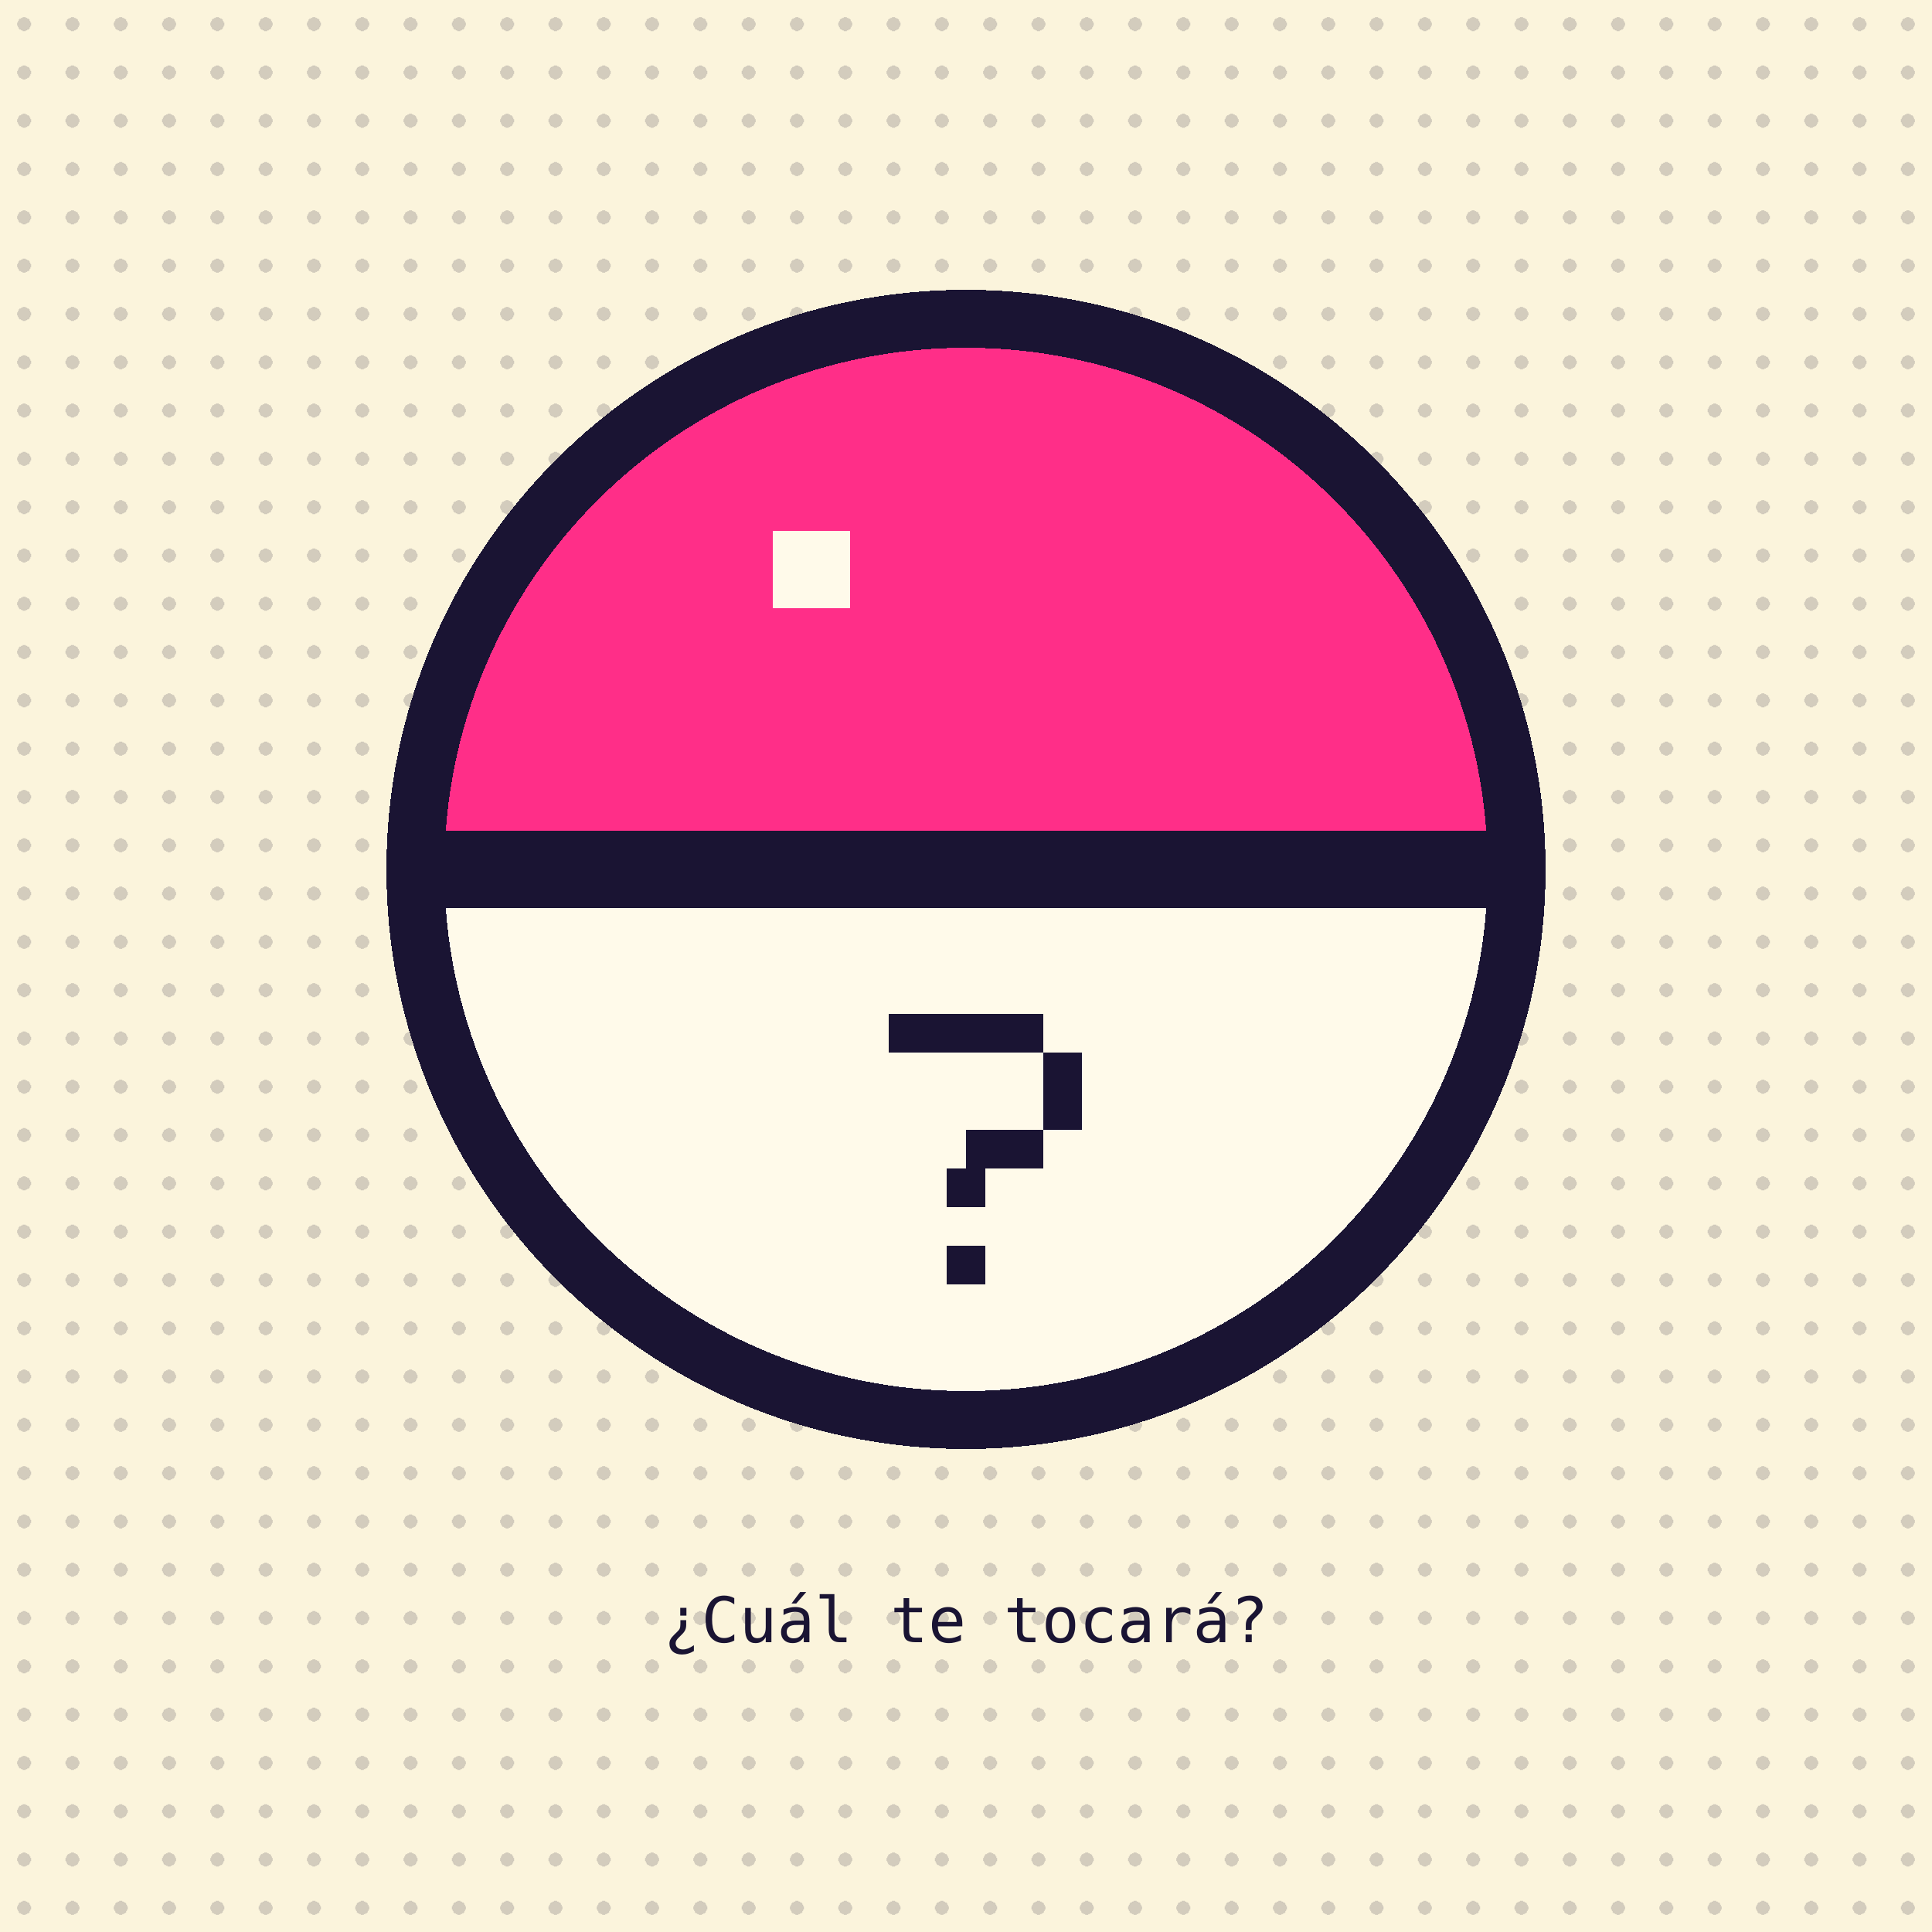
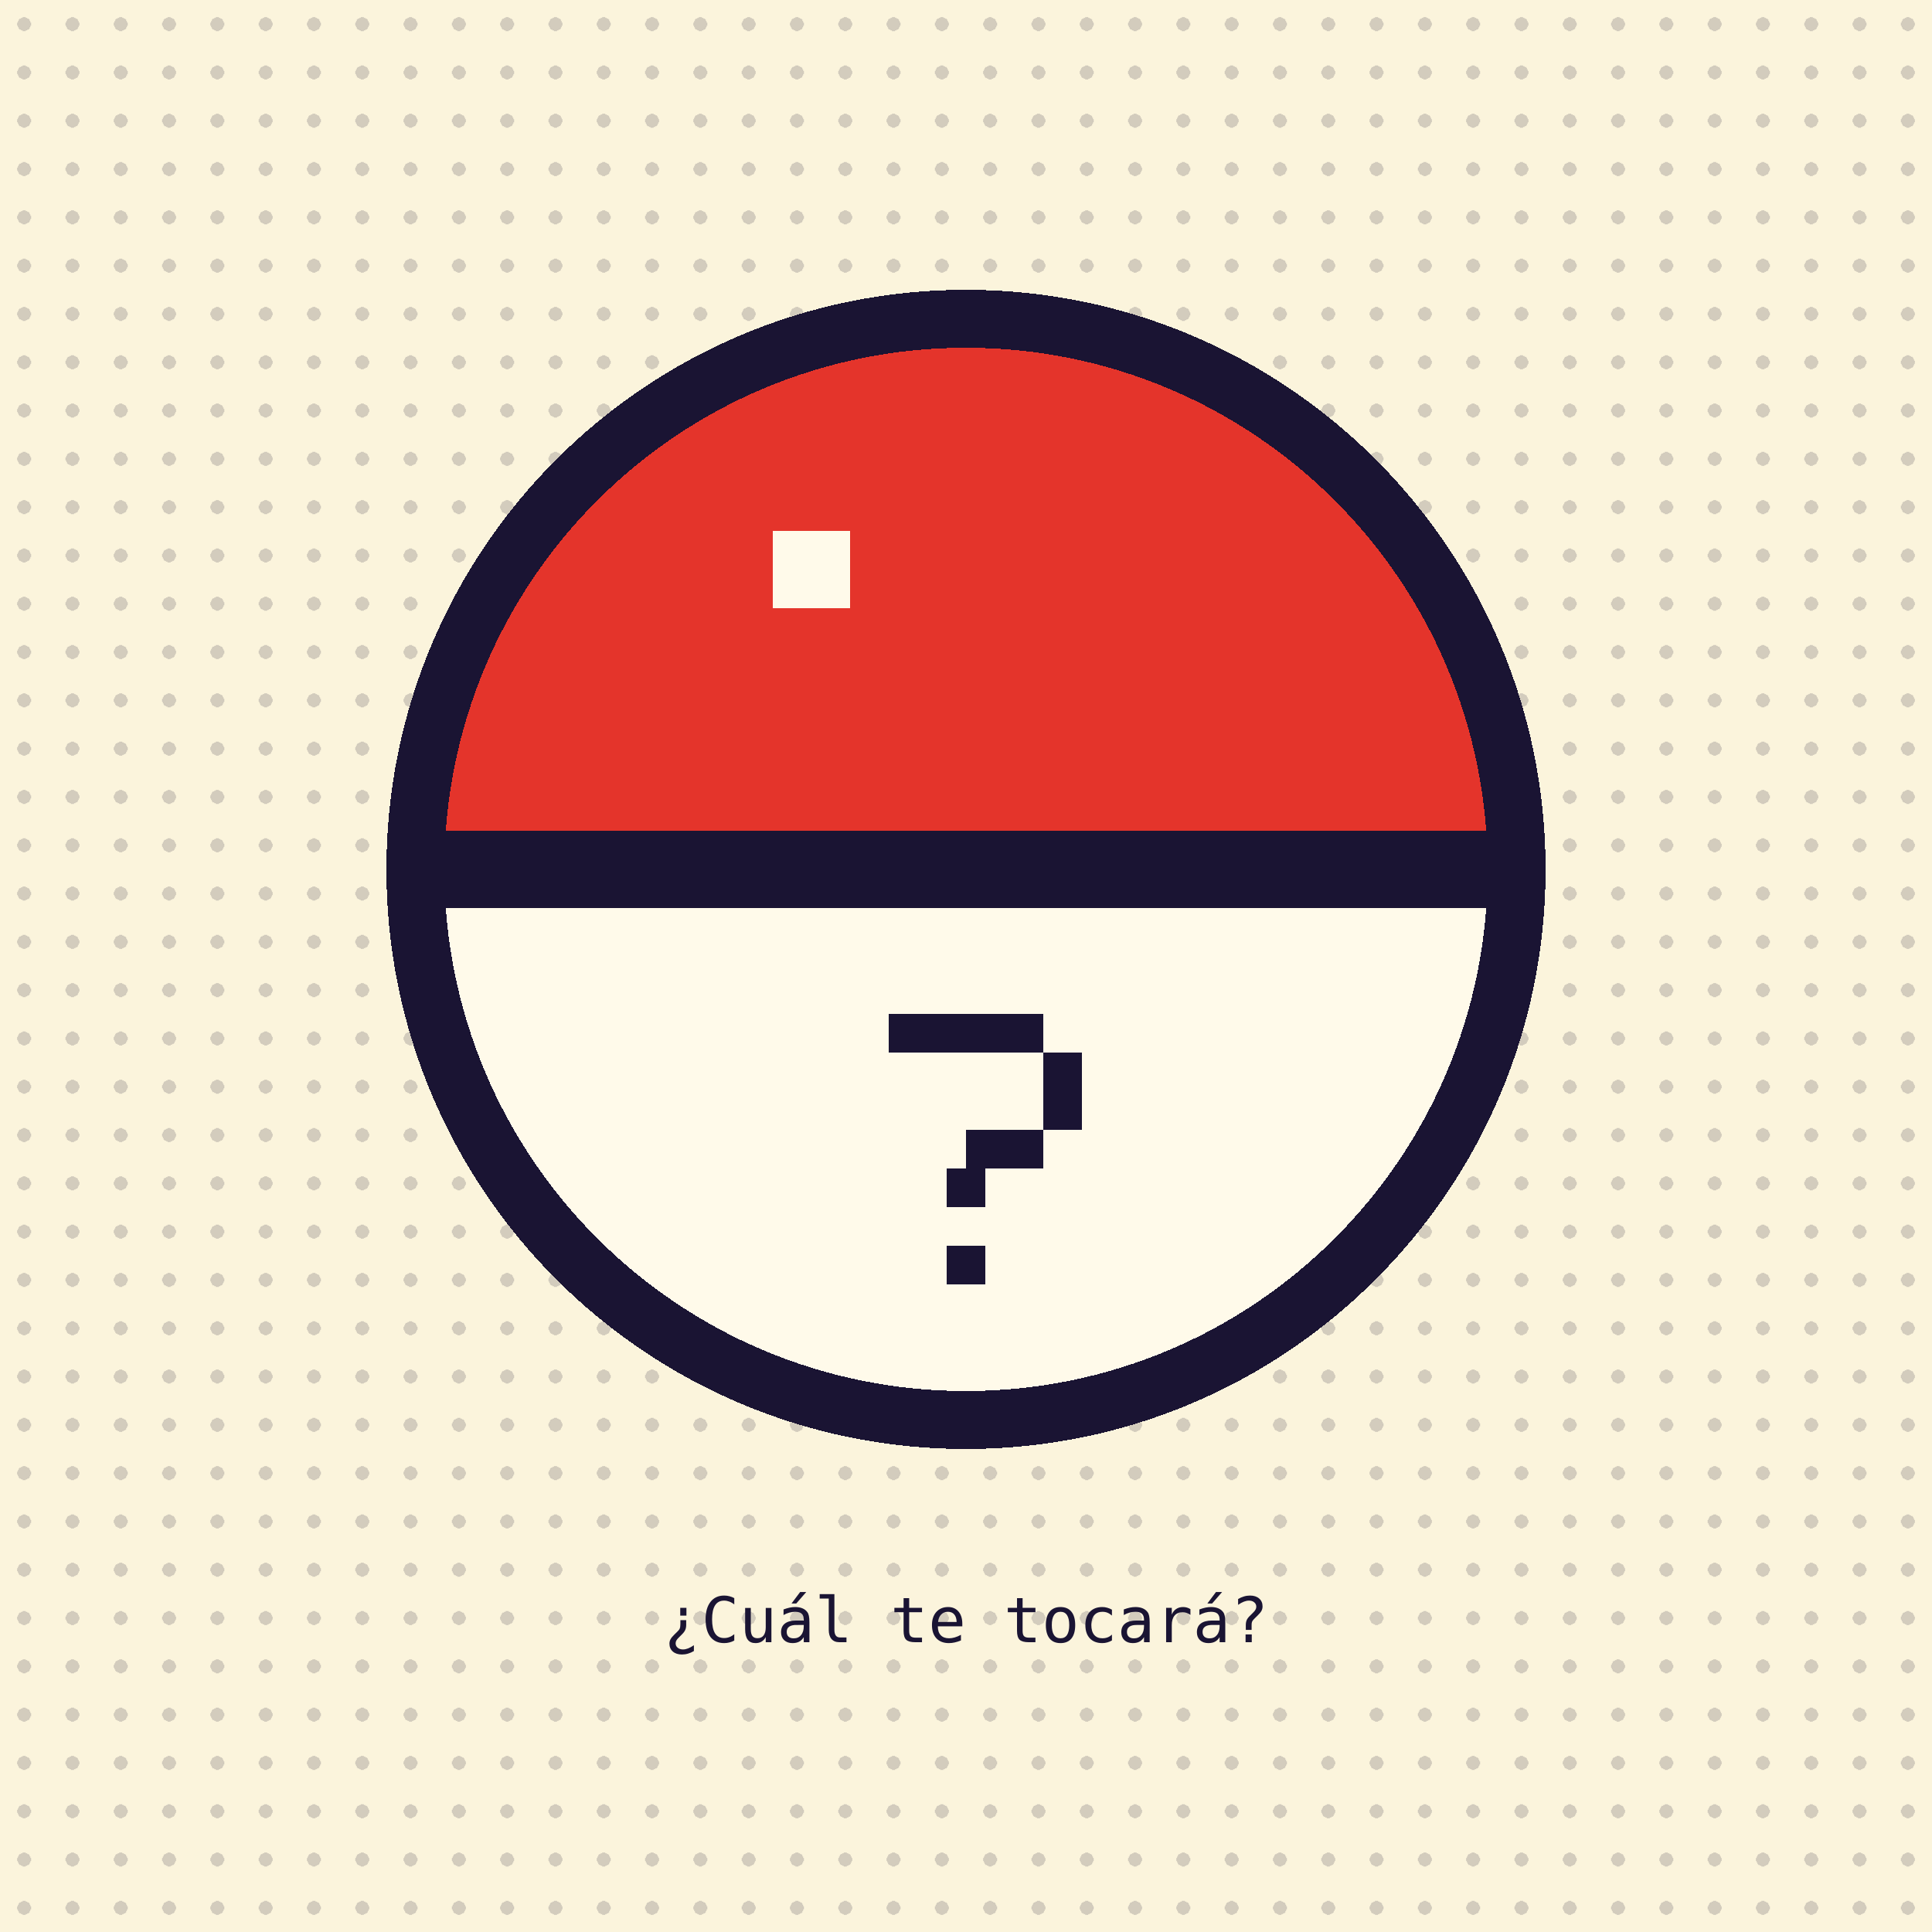
<svg xmlns="http://www.w3.org/2000/svg" viewBox="0 0 400 400" shape-rendering="crispEdges">
  <defs>
    <pattern id="h" width="10" height="10" patternUnits="userSpaceOnUse">
      <circle cx="5" cy="5" r="1.4" fill="#1a1433" opacity=".18" />
    </pattern>
  </defs>
  <rect width="400" height="400" fill="#fbf4dc" />
  <rect width="400" height="400" fill="url(#h)" />
  <g transform="translate(200 180)">
    <circle cx="0" cy="0" r="120" fill="#1a1433" />
-     <path d="M-108 0 A108 108 0 0 1 108 0 Z" fill="#ff2e88" />
+     <path d="M-108 0 A108 108 0 0 1 108 0 Z" fill="#e4342b" />
    <path d="M-108 0 A108 108 0 0 0 108 0 Z" fill="#fffaea" />
    <rect x="-108" y="-8" width="216" height="16" fill="#1a1433" />
    <rect x="-40" y="-70" width="16" height="16" fill="#fffaea" />
    <g fill="#1a1433">
      <rect x="-16" y="30" width="32" height="8" />
      <rect x="16" y="38" width="8" height="16" />
      <rect x="0" y="54" width="16" height="8" />
      <rect x="-4" y="62" width="8" height="8" />
      <rect x="-4" y="78" width="8" height="8" />
    </g>
  </g>
  <text x="200" y="340" text-anchor="middle" font-family="'Press Start 2P', monospace" font-size="13" fill="#1a1433">¿Cuál te tocará?</text>
</svg>
